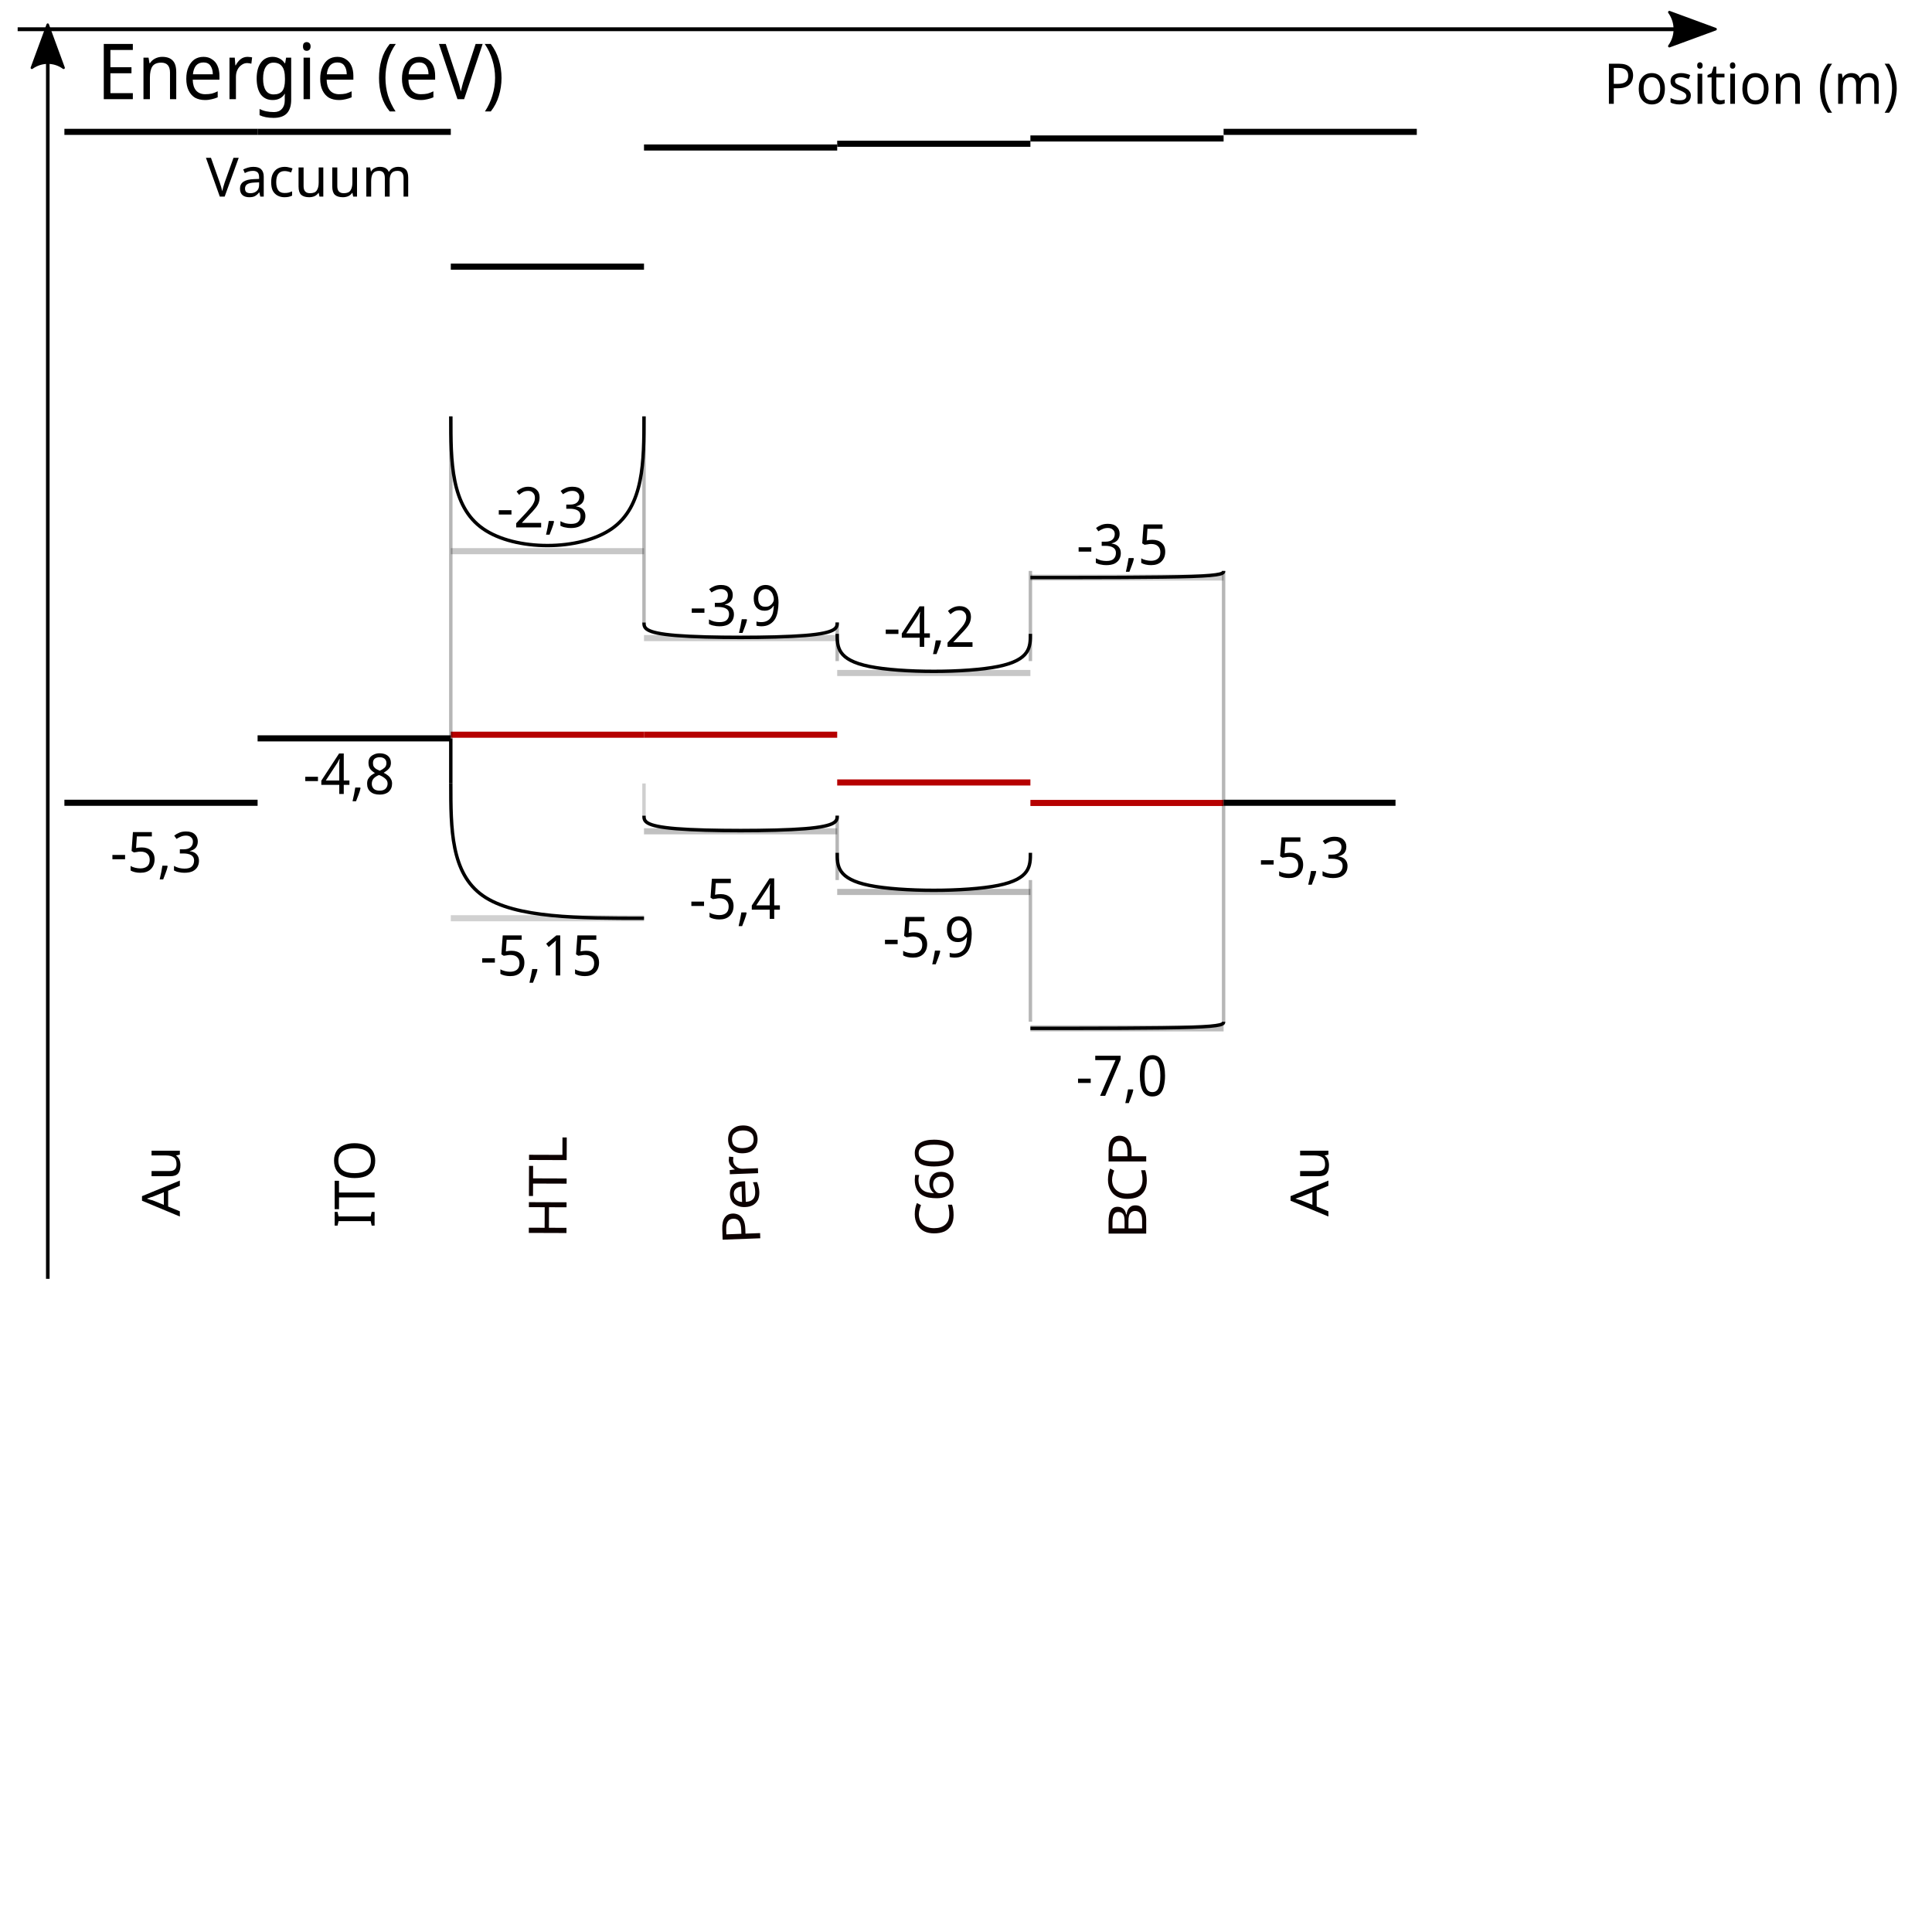
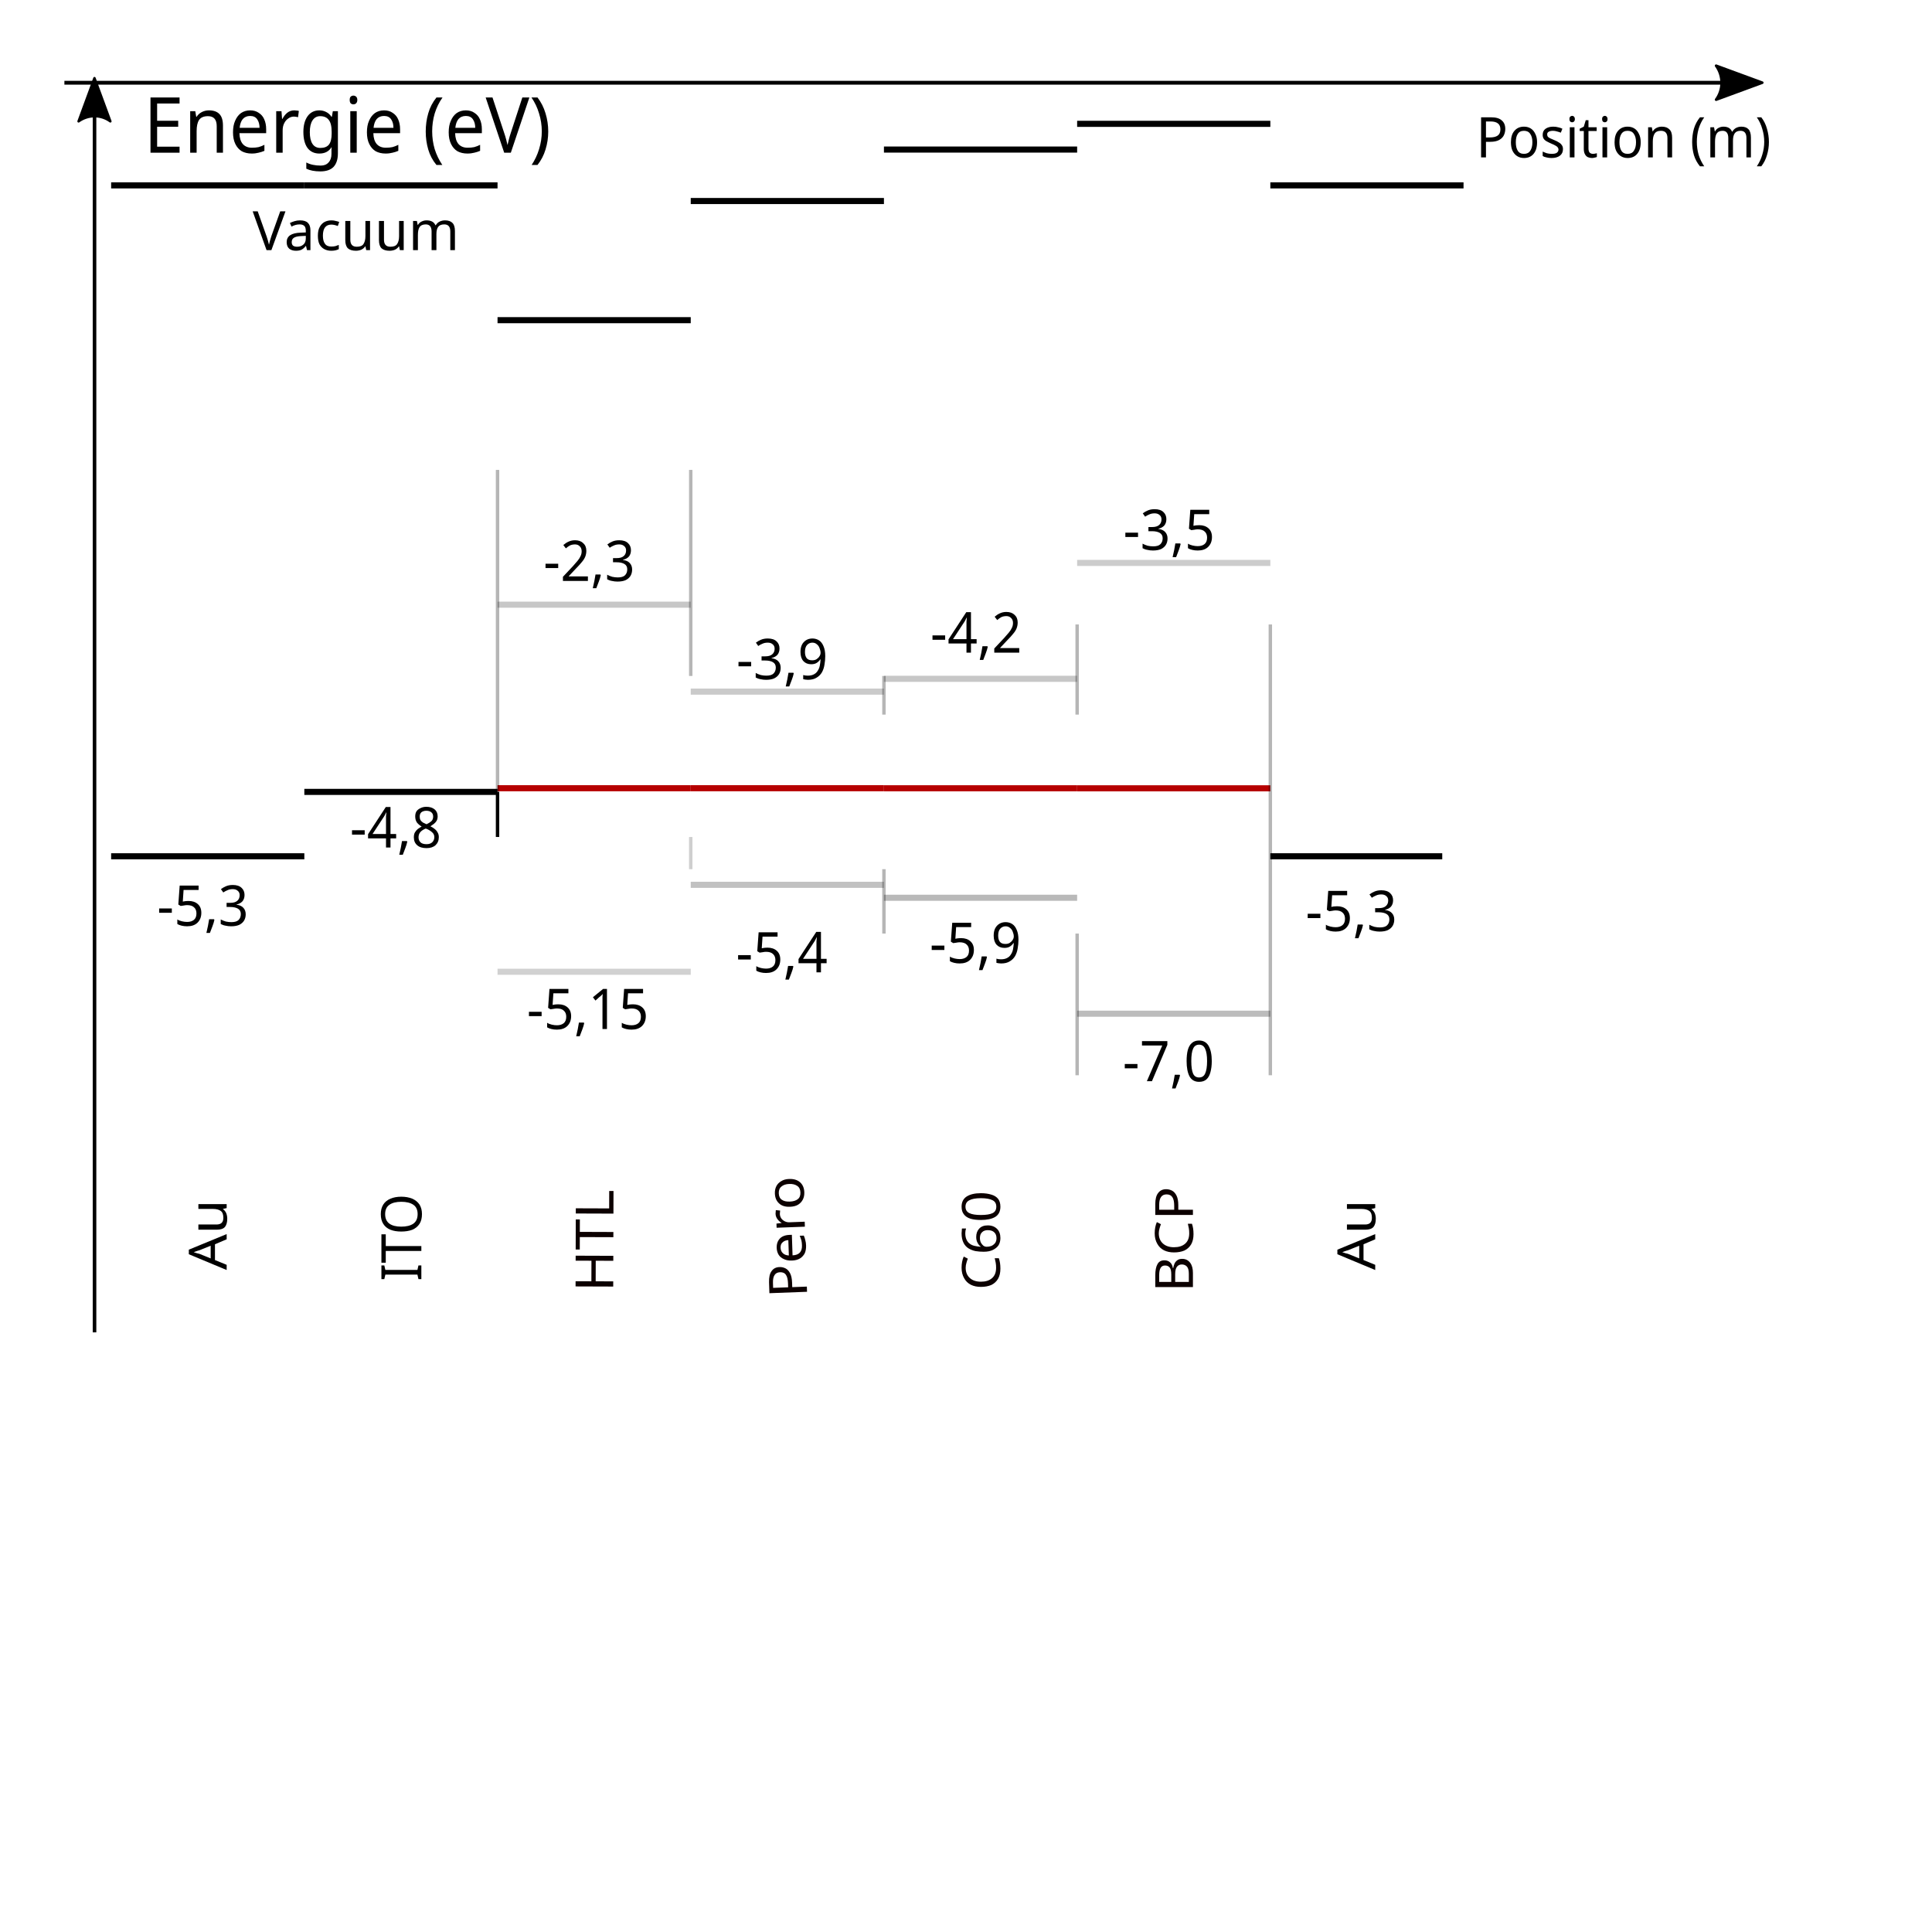
<svg xmlns="http://www.w3.org/2000/svg" width="150mm" height="150mm" viewBox="0 0 150 150" version="1.1" id="svg5">
  <defs id="defs2">
    <marker style="overflow:visible;" id="marker1740" refX="0.0" refY="0.0" orient="auto">
      <path transform="scale(1.1) rotate(180) translate(1,0)" d="M 8.719,4.034 L -2.207,0.016 L 8.719,-4.002 C 6.973,-1.63 6.983,1.616 8.719,4.034 z " style="stroke:context-stroke;fill-rule:evenodd;fill:context-stroke;stroke-width:0.625;stroke-linejoin:round;" id="path1456" />
    </marker>
    <marker style="overflow:visible" id="marker1696" refX="0.0" refY="0.0" orient="auto">
      <path transform="scale(1.1) translate(1,0)" d="M 8.719,4.034 L -2.207,0.016 L 8.719,-4.002 C 6.973,-1.63 6.983,1.616 8.719,4.034 z " style="stroke:context-stroke;fill-rule:evenodd;fill:context-stroke;stroke-width:0.625;stroke-linejoin:round" id="path1453" />
    </marker>
    <marker style="overflow:visible;" id="Arrow2Lend" refX="0.0" refY="0.0" orient="auto">
      <path transform="scale(1.1) rotate(180) translate(1,0)" d="M 8.719,4.034 L -2.207,0.016 L 8.719,-4.002 C 6.973,-1.63 6.983,1.616 8.719,4.034 z " style="stroke:context-stroke;fill-rule:evenodd;fill:context-stroke;stroke-width:0.625;stroke-linejoin:round;" id="path964" />
    </marker>
    <marker style="overflow:visible" id="Arrow2Lstart" refX="0.0" refY="0.0" orient="auto">
      <path transform="scale(1.1) translate(1,0)" d="M 8.719,4.034 L -2.207,0.016 L 8.719,-4.002 C 6.973,-1.63 6.983,1.616 8.719,4.034 z " style="stroke:context-stroke;fill-rule:evenodd;fill:context-stroke;stroke-width:0.625;stroke-linejoin:round" id="path961" />
    </marker>
  </defs>
  <g id="layer1">
-     <path style="fill:none;stroke:#000000;stroke-width:0.279;stroke-linecap:butt;stroke-linejoin:miter;stroke-miterlimit:4;stroke-dasharray:none;stroke-opacity:1;marker-start:url(#marker1696)" d="m 3.711,2.283 c 0,97.005 0,97.005 0,97.005" id="path1353" />
-     <path style="fill:none;stroke:#000000;stroke-width:0.298px;stroke-linecap:butt;stroke-linejoin:miter;stroke-opacity:1;marker-end:url(#marker1740)" d="m 1.371,2.269 c 131.425,0 131.425,0 131.425,0" id="path1737" />
-     <g id="g11575" transform="translate(0,10.46584)">
+     <path style="fill:none;stroke:#000000;stroke-width:0.279;stroke-linecap:butt;stroke-linejoin:miter;stroke-miterlimit:4;stroke-dasharray:none;stroke-opacity:1;marker-start:url(#marker1696)" d="m 7.339,6.438 c 0,97.005 0,97.005 0,97.005" id="path1353" />
+     <path style="fill:none;stroke:#000000;stroke-width:0.298px;stroke-linecap:butt;stroke-linejoin:miter;stroke-opacity:1;marker-end:url(#marker1740)" d="m 5,6.425 c 131.425,0 131.425,0 131.425,0" id="path1737" />
+     <g id="g11575" transform="translate(3.628717,14.62144)">
      <text xml:space="preserve" style="font-style:normal;font-variant:normal;font-weight:normal;font-stretch:normal;font-size:4.233px;line-height:1.25;font-family:sans-serif;-inkscape-font-specification:'sans-serif, Normal';font-variant-ligatures:normal;font-variant-caps:normal;font-variant-numeric:normal;font-variant-east-asian:normal;fill:#000000;fill-opacity:1;stroke:none;stroke-width:0.243" x="39.783" y="29.548" id="text53815" transform="scale(0.9692745,1.031699)">
        <tspan id="tspan53813" style="font-style:normal;font-variant:normal;font-weight:normal;font-stretch:normal;font-size:4.233px;font-family:sans-serif;-inkscape-font-specification:'sans-serif, Normal';font-variant-ligatures:normal;font-variant-caps:normal;font-variant-numeric:normal;font-variant-east-asian:normal;stroke-width:0.243" x="39.783" y="29.548">-2,3</tspan>
      </text>
      <text xml:space="preserve" style="font-style:normal;font-variant:normal;font-weight:normal;font-stretch:normal;font-size:4.233px;line-height:1.25;font-family:sans-serif;-inkscape-font-specification:'sans-serif, Normal';font-variant-ligatures:normal;font-variant-caps:normal;font-variant-numeric:normal;font-variant-east-asian:normal;fill:#000000;fill-opacity:1;stroke:none;stroke-width:0.243" x="38.452" y="63.263" id="text54929" transform="scale(0.9692745,1.031699)">
        <tspan id="tspan54927" style="font-style:normal;font-variant:normal;font-weight:normal;font-stretch:normal;font-size:4.233px;font-family:sans-serif;-inkscape-font-specification:'sans-serif, Normal';font-variant-ligatures:normal;font-variant-caps:normal;font-variant-numeric:normal;font-variant-east-asian:normal;stroke-width:0.243" x="38.452" y="63.263">-5,15</tspan>
      </text>
      <g id="g12101-6" transform="matrix(1,0,0,0.9471257,30,-17.16418)">
-         <path style="fill:none;stroke:#000000;stroke-width:0.5;stroke-linecap:butt;stroke-linejoin:miter;stroke-miterlimit:4;stroke-dasharray:none;stroke-opacity:1;opacity:0.222" d="M 5,52.254 H 20" id="path1252-3-4" />
+         <path style="opacity:0.222;fill:none;stroke:#000000;stroke-width:0.5;stroke-linecap:butt;stroke-linejoin:miter;stroke-miterlimit:4;stroke-dasharray:none;stroke-opacity:1" d="M 5,52.254 H 20" id="path1252-3-4" />
      </g>
      <g id="g1080" transform="matrix(1,0,0,0.9471257,30,11.33582)">
-         <path style="fill:none;stroke:#000000;stroke-width:0.5;stroke-linecap:butt;stroke-linejoin:miter;stroke-miterlimit:4;stroke-dasharray:none;stroke-opacity:1;opacity:0.182" d="M 5,52.254 H 20" id="path1078" />
+         <path style="opacity:0.182;fill:none;stroke:#000000;stroke-width:0.5;stroke-linecap:butt;stroke-linejoin:miter;stroke-miterlimit:4;stroke-dasharray:none;stroke-opacity:1" d="M 5,52.254 H 20" id="path1078" />
      </g>
      <g id="g1348" transform="matrix(1,0,0,0.9471257,30,-2.914183)" style="stroke:#b60000;stroke-opacity:1">
        <path style="fill:none;stroke:#b60000;stroke-width:0.5;stroke-linecap:butt;stroke-linejoin:miter;stroke-miterlimit:4;stroke-dasharray:none;stroke-opacity:1" d="M 5,52.254 H 20" id="path1346" />
      </g>
      <g id="g2820" transform="matrix(1,0,0,0.9471257,30,-39.25416)">
        <path style="fill:none;stroke:#000000;stroke-width:0.5;stroke-linecap:butt;stroke-linejoin:miter;stroke-miterlimit:4;stroke-dasharray:none;stroke-opacity:1" d="M 5,52.254 H 20" id="path2818" />
      </g>
    </g>
-     <text xml:space="preserve" style="font-style:normal;font-weight:normal;font-size:4.233px;line-height:1.25;font-family:sans-serif;fill:#000000;fill-opacity:1;stroke:none;stroke-width:0.265" x="15.988" y="15.269" id="text5813">
-       <tspan id="tspan5811" style="font-size:4.233px;stroke-width:0.265" x="15.988" y="15.269">Vacuum</tspan>
+     <text xml:space="preserve" style="font-style:normal;font-weight:normal;font-size:4.233px;line-height:1.25;font-family:sans-serif;fill:#000000;fill-opacity:1;stroke:none;stroke-width:0.265" x="19.617" y="19.425" id="text5813">
+       <tspan id="tspan5811" style="font-size:4.233px;stroke-width:0.265" x="19.617" y="19.425">Vacuum</tspan>
    </text>
-     <path style="fill:none;stroke:#000000;stroke-width:0.265px;stroke-linecap:butt;stroke-linejoin:miter;stroke-opacity:1" d="m 35,57.327 -3e-6,3.5" id="path11796" />
-     <path style="fill:none;stroke:#000000;stroke-width:0.265px;stroke-linecap:butt;stroke-linejoin:miter;stroke-opacity:1;opacity:0.286" d="m 35,32.327 3e-6,25" id="path11798" />
-     <path style="fill:none;stroke:#000000;stroke-width:0.265px;stroke-linecap:butt;stroke-linejoin:miter;stroke-opacity:1;opacity:0.189" d="m 50,60.827 v 2.5" id="path11802" />
-     <path style="fill:none;stroke:#000000;stroke-width:0.265px;stroke-linecap:butt;stroke-linejoin:miter;stroke-opacity:1;opacity:0.286" d="M 50,32.327 V 48.327" id="path1210" />
-     <path style="fill:none;stroke:#000000;stroke-width:0.265px;stroke-linecap:butt;stroke-linejoin:miter;stroke-opacity:1" d="m 50,48.327 c 0,0.405 0,0.81 2.5,1.013 2.5,0.202 7.5,0.202 10,-3e-6 2.5,-0.202 2.5,-0.607 2.5,-1.013" id="path6440" />
-     <path style="fill:none;stroke:#000000;stroke-width:0.265px;stroke-linecap:butt;stroke-linejoin:miter;stroke-opacity:1" d="m 50,63.327 c 0,0.405 0,0.81 2.5,1.013 2.5,0.202 7.5,0.202 10,-4e-6 2.5,-0.202 2.5,-0.607 2.5,-1.013" id="path6637" />
+     <path style="fill:none;stroke:#000000;stroke-width:0.265px;stroke-linecap:butt;stroke-linejoin:miter;stroke-opacity:1" d="m 38.629,61.482 -3e-6,3.5" id="path11796" />
+     <path style="opacity:0.286;fill:none;stroke:#000000;stroke-width:0.265px;stroke-linecap:butt;stroke-linejoin:miter;stroke-opacity:1" d="m 38.629,36.482 3e-6,25" id="path11798" />
+     <path style="opacity:0.189;fill:none;stroke:#000000;stroke-width:0.265px;stroke-linecap:butt;stroke-linejoin:miter;stroke-opacity:1" d="m 53.629,64.982 v 2.5" id="path11802" />
+     <path style="opacity:0.286;fill:none;stroke:#000000;stroke-width:0.265px;stroke-linecap:butt;stroke-linejoin:miter;stroke-opacity:1" d="M 53.629,36.482 V 52.482" id="path1210" />
  </g>
  <g id="layer2">
-     <text xml:space="preserve" style="font-style:normal;font-variant:normal;font-weight:normal;font-stretch:normal;font-size:4.233px;line-height:1.25;font-family:sans-serif;-inkscape-font-specification:'sans-serif, Normal';font-variant-ligatures:normal;font-variant-caps:normal;font-variant-numeric:normal;font-variant-east-asian:normal;fill:#0c0000;fill-opacity:1;stroke:none;stroke-width:0.243" x="-93.051" y="45.675" id="text2894" transform="matrix(0.00311067,-1.031694,0.9692694,0.00331101,0,0)">
-       <tspan id="tspan2892" style="font-style:normal;font-variant:normal;font-weight:normal;font-stretch:normal;font-size:4.233px;font-family:sans-serif;-inkscape-font-specification:'sans-serif, Normal';font-variant-ligatures:normal;font-variant-caps:normal;font-variant-numeric:normal;font-variant-east-asian:normal;fill:#0c0000;fill-opacity:1;stroke-width:0.243" x="-93.051" y="45.675">HTL</tspan>
+     <text xml:space="preserve" style="font-style:normal;font-variant:normal;font-weight:normal;font-stretch:normal;font-size:4.233px;line-height:1.25;font-family:sans-serif;-inkscape-font-specification:'sans-serif, Normal';font-variant-ligatures:normal;font-variant-caps:normal;font-variant-numeric:normal;font-variant-east-asian:normal;fill:#0c0000;fill-opacity:1;stroke:none;stroke-width:0.243" x="-97.067" y="49.432" id="text2894" transform="matrix(0.00311067,-1.031694,0.9692694,0.00331101,0,0)">
+       <tspan id="tspan2892" style="font-style:normal;font-variant:normal;font-weight:normal;font-stretch:normal;font-size:4.233px;font-family:sans-serif;-inkscape-font-specification:'sans-serif, Normal';font-variant-ligatures:normal;font-variant-caps:normal;font-variant-numeric:normal;font-variant-east-asian:normal;fill:#0c0000;fill-opacity:1;stroke-width:0.243" x="-97.067" y="49.432">HTL</tspan>
    </text>
-     <text xml:space="preserve" style="font-style:normal;font-variant:normal;font-weight:normal;font-stretch:normal;font-size:4.233px;line-height:1.25;font-family:sans-serif;-inkscape-font-specification:'sans-serif, Normal';font-variant-ligatures:normal;font-variant-caps:normal;font-variant-numeric:normal;font-variant-east-asian:normal;fill:#0c0000;fill-opacity:1;stroke:none;stroke-width:0.243" x="-95.682" y="57.573" id="text5069" transform="matrix(-0.03421575,-1.031056,0.9686705,-0.03641939,0,0)">
-       <tspan id="tspan5067" style="font-style:normal;font-variant:normal;font-weight:normal;font-stretch:normal;font-size:4.233px;font-family:sans-serif;-inkscape-font-specification:'sans-serif, Normal';font-variant-ligatures:normal;font-variant-caps:normal;font-variant-numeric:normal;font-variant-east-asian:normal;fill:#0c0000;fill-opacity:1;stroke-width:0.243" x="-95.682" y="57.573">Pero</tspan>
+     <text xml:space="preserve" style="font-style:normal;font-variant:normal;font-weight:normal;font-stretch:normal;font-size:4.233px;line-height:1.25;font-family:sans-serif;-inkscape-font-specification:'sans-serif, Normal';font-variant-ligatures:normal;font-variant-caps:normal;font-variant-numeric:normal;font-variant-east-asian:normal;fill:#0c0000;fill-opacity:1;stroke:none;stroke-width:0.243" x="-99.839" y="61.172" id="text5069" transform="matrix(-0.03421575,-1.031056,0.9686705,-0.03641939,0,0)">
+       <tspan id="tspan5067" style="font-style:normal;font-variant:normal;font-weight:normal;font-stretch:normal;font-size:4.233px;font-family:sans-serif;-inkscape-font-specification:'sans-serif, Normal';font-variant-ligatures:normal;font-variant-caps:normal;font-variant-numeric:normal;font-variant-east-asian:normal;fill:#0c0000;fill-opacity:1;stroke-width:0.243" x="-99.839" y="61.172">Pero</tspan>
    </text>
-     <text xml:space="preserve" style="font-style:normal;font-variant:normal;font-weight:normal;font-stretch:normal;font-size:4.233px;line-height:1.25;font-family:sans-serif;-inkscape-font-specification:'sans-serif, Normal';font-variant-ligatures:normal;font-variant-caps:normal;font-variant-numeric:normal;font-variant-east-asian:normal;fill:#0c0000;fill-opacity:1;stroke:none;stroke-width:0.243" x="-93.082" y="76.339" id="text7268" transform="matrix(0,-1.031699,0.9692745,0,0,0)">
-       <tspan id="tspan7266" style="font-style:normal;font-variant:normal;font-weight:normal;font-stretch:normal;font-size:4.233px;font-family:sans-serif;-inkscape-font-specification:'sans-serif, Normal';font-variant-ligatures:normal;font-variant-caps:normal;font-variant-numeric:normal;font-variant-east-asian:normal;fill:#0c0000;fill-opacity:1;stroke-width:0.243" x="-93.082" y="76.339">C60</tspan>
+     <text xml:space="preserve" style="font-style:normal;font-variant:normal;font-weight:normal;font-stretch:normal;font-size:4.233px;line-height:1.25;font-family:sans-serif;-inkscape-font-specification:'sans-serif, Normal';font-variant-ligatures:normal;font-variant-caps:normal;font-variant-numeric:normal;font-variant-east-asian:normal;fill:#0c0000;fill-opacity:1;stroke:none;stroke-width:0.243" x="-97.109" y="80.083" id="text7268" transform="matrix(0,-1.031699,0.9692745,0,0,0)">
+       <tspan id="tspan7266" style="font-style:normal;font-variant:normal;font-weight:normal;font-stretch:normal;font-size:4.233px;font-family:sans-serif;-inkscape-font-specification:'sans-serif, Normal';font-variant-ligatures:normal;font-variant-caps:normal;font-variant-numeric:normal;font-variant-east-asian:normal;fill:#0c0000;fill-opacity:1;stroke-width:0.243" x="-97.109" y="80.083">C60</tspan>
    </text>
-     <text xml:space="preserve" style="font-style:normal;font-variant:normal;font-weight:normal;font-stretch:normal;font-size:4.233px;line-height:1.25;font-family:sans-serif;-inkscape-font-specification:'sans-serif, Normal';font-variant-ligatures:normal;font-variant-caps:normal;font-variant-numeric:normal;font-variant-east-asian:normal;fill:#0c0000;fill-opacity:1;stroke:none;stroke-width:0.243" x="-93.237" y="91.815" id="text9318" transform="matrix(0,-1.031699,0.9692745,0,0,0)">
-       <tspan id="tspan9316" style="font-style:normal;font-variant:normal;font-weight:normal;font-stretch:normal;font-size:4.233px;font-family:sans-serif;-inkscape-font-specification:'sans-serif, Normal';font-variant-ligatures:normal;font-variant-caps:normal;font-variant-numeric:normal;font-variant-east-asian:normal;fill:#0c0000;fill-opacity:1;stroke-width:0.243" x="-93.237" y="91.815">BCP</tspan>
+     <text xml:space="preserve" style="font-style:normal;font-variant:normal;font-weight:normal;font-stretch:normal;font-size:4.233px;line-height:1.25;font-family:sans-serif;-inkscape-font-specification:'sans-serif, Normal';font-variant-ligatures:normal;font-variant-caps:normal;font-variant-numeric:normal;font-variant-east-asian:normal;fill:#0c0000;fill-opacity:1;stroke:none;stroke-width:0.243" x="-97.265" y="95.558" id="text9318" transform="matrix(0,-1.031699,0.9692745,0,0,0)">
+       <tspan id="tspan9316" style="font-style:normal;font-variant:normal;font-weight:normal;font-stretch:normal;font-size:4.233px;font-family:sans-serif;-inkscape-font-specification:'sans-serif, Normal';font-variant-ligatures:normal;font-variant-caps:normal;font-variant-numeric:normal;font-variant-east-asian:normal;fill:#0c0000;fill-opacity:1;stroke-width:0.243" x="-97.265" y="95.558">BCP</tspan>
    </text>
-     <g id="g11561">
+     <g id="g11561" transform="translate(3.628717,4.155596)">
      <text xml:space="preserve" style="font-style:normal;font-variant:normal;font-weight:normal;font-stretch:normal;font-size:4.233px;line-height:1.25;font-family:sans-serif;-inkscape-font-specification:'sans-serif, Normal';font-variant-ligatures:normal;font-variant-caps:normal;font-variant-numeric:normal;font-variant-east-asian:normal;fill:#000000;fill-opacity:1;stroke:none;stroke-width:0.243" x="24.283" y="59.747" id="text45053" transform="scale(0.9692745,1.031699)">
        <tspan id="tspan45051" style="font-style:normal;font-variant:normal;font-weight:normal;font-stretch:normal;font-size:4.233px;font-family:sans-serif;-inkscape-font-specification:'sans-serif, Normal';font-variant-ligatures:normal;font-variant-caps:normal;font-variant-numeric:normal;font-variant-east-asian:normal;stroke-width:0.243" x="24.283" y="59.747">-4,8</tspan>
      </text>
      <g id="g2824" transform="matrix(1,0,0,0.9471257,15,-39.25416)">
        <path style="fill:none;stroke:#000000;stroke-width:0.5;stroke-linecap:butt;stroke-linejoin:miter;stroke-miterlimit:4;stroke-dasharray:none;stroke-opacity:1" d="M 5,52.254 H 20" id="path2822" />
      </g>
      <g id="g12075" transform="matrix(1,0,0,0.9461388,-0.6613225,44.27836)">
        <path style="fill:none;stroke:#000000;stroke-width:0.5;stroke-linecap:butt;stroke-linejoin:miter;stroke-miterlimit:4;stroke-dasharray:none;stroke-opacity:1" d="m 20.661,13.791 h 15" id="path1252" />
      </g>
    </g>
-     <text xml:space="preserve" style="font-style:normal;font-variant:normal;font-weight:normal;font-stretch:normal;font-size:4.233px;line-height:1.25;font-family:sans-serif;-inkscape-font-specification:'sans-serif, Normal';font-variant-ligatures:normal;font-variant-caps:normal;font-variant-numeric:normal;font-variant-east-asian:normal;fill:#000000;fill-opacity:1;stroke:none;stroke-width:0.257" x="-97.999" y="28.29" id="text9630" transform="matrix(0,-0.9726967,1.02807,0,0,0)">
-       <tspan id="tspan9628" style="font-style:normal;font-variant:normal;font-weight:normal;font-stretch:normal;font-size:4.233px;font-family:sans-serif;-inkscape-font-specification:'sans-serif, Normal';font-variant-ligatures:normal;font-variant-caps:normal;font-variant-numeric:normal;font-variant-east-asian:normal;stroke-width:0.257" x="-97.999" y="28.29">ITO</tspan>
+     <text xml:space="preserve" style="font-style:normal;font-variant:normal;font-weight:normal;font-stretch:normal;font-size:4.233px;line-height:1.25;font-family:sans-serif;-inkscape-font-specification:'sans-serif, Normal';font-variant-ligatures:normal;font-variant-caps:normal;font-variant-numeric:normal;font-variant-east-asian:normal;fill:#000000;fill-opacity:1;stroke:none;stroke-width:0.257" x="-102.271" y="31.82" id="text9630" transform="matrix(0,-0.9726967,1.02807,0,0,0)">
+       <tspan id="tspan9628" style="font-style:normal;font-variant:normal;font-weight:normal;font-stretch:normal;font-size:4.233px;font-family:sans-serif;-inkscape-font-specification:'sans-serif, Normal';font-variant-ligatures:normal;font-variant-caps:normal;font-variant-numeric:normal;font-variant-east-asian:normal;stroke-width:0.257" x="-102.271" y="31.82">ITO</tspan>
    </text>
-     <text xml:space="preserve" style="font-style:normal;font-variant:normal;font-weight:normal;font-stretch:normal;font-size:4.233px;line-height:1.25;font-family:sans-serif;-inkscape-font-specification:'sans-serif, Normal';font-variant-ligatures:normal;font-variant-caps:normal;font-variant-numeric:normal;font-variant-east-asian:normal;fill:#000000;fill-opacity:1;stroke:none;stroke-width:0.243" x="-91.546" y="14.409" id="text10140" transform="matrix(0,-1.031699,0.9692745,0,0,0)">
-       <tspan id="tspan10138" style="font-style:normal;font-variant:normal;font-weight:normal;font-stretch:normal;font-size:4.233px;font-family:sans-serif;-inkscape-font-specification:'sans-serif, Normal';font-variant-ligatures:normal;font-variant-caps:normal;font-variant-numeric:normal;font-variant-east-asian:normal;stroke-width:0.243" x="-91.546" y="14.409">Au</tspan>
+     <text xml:space="preserve" style="font-style:normal;font-variant:normal;font-weight:normal;font-stretch:normal;font-size:4.233px;line-height:1.25;font-family:sans-serif;-inkscape-font-specification:'sans-serif, Normal';font-variant-ligatures:normal;font-variant-caps:normal;font-variant-numeric:normal;font-variant-east-asian:normal;fill:#000000;fill-opacity:1;stroke:none;stroke-width:0.243" x="-95.574" y="18.153" id="text10140" transform="matrix(0,-1.031699,0.9692745,0,0,0)">
+       <tspan id="tspan10138" style="font-style:normal;font-variant:normal;font-weight:normal;font-stretch:normal;font-size:4.233px;font-family:sans-serif;-inkscape-font-specification:'sans-serif, Normal';font-variant-ligatures:normal;font-variant-caps:normal;font-variant-numeric:normal;font-variant-east-asian:normal;stroke-width:0.243" x="-95.574" y="18.153">Au</tspan>
    </text>
-     <text xml:space="preserve" style="font-style:normal;font-variant:normal;font-weight:normal;font-stretch:normal;font-size:4.233px;line-height:1.25;font-family:sans-serif;-inkscape-font-specification:'sans-serif, Normal';font-variant-ligatures:normal;font-variant-caps:normal;font-variant-numeric:normal;font-variant-east-asian:normal;fill:#000000;fill-opacity:1;stroke:none;stroke-width:0.243" x="-91.546" y="106.41" id="text10140-6" transform="matrix(0,-1.031699,0.9692745,0,0,0)">
-       <tspan id="tspan10138-1" style="font-style:normal;font-variant:normal;font-weight:normal;font-stretch:normal;font-size:4.233px;font-family:sans-serif;-inkscape-font-specification:'sans-serif, Normal';font-variant-ligatures:normal;font-variant-caps:normal;font-variant-numeric:normal;font-variant-east-asian:normal;stroke-width:0.243" x="-91.546" y="106.41">Au</tspan>
+     <text xml:space="preserve" style="font-style:normal;font-variant:normal;font-weight:normal;font-stretch:normal;font-size:4.233px;line-height:1.25;font-family:sans-serif;-inkscape-font-specification:'sans-serif, Normal';font-variant-ligatures:normal;font-variant-caps:normal;font-variant-numeric:normal;font-variant-east-asian:normal;fill:#000000;fill-opacity:1;stroke:none;stroke-width:0.243" x="-95.574" y="110.153" id="text10140-6" transform="matrix(0,-1.031699,0.9692745,0,0,0)">
+       <tspan id="tspan10138-1" style="font-style:normal;font-variant:normal;font-weight:normal;font-stretch:normal;font-size:4.233px;font-family:sans-serif;-inkscape-font-specification:'sans-serif, Normal';font-variant-ligatures:normal;font-variant-caps:normal;font-variant-numeric:normal;font-variant-east-asian:normal;stroke-width:0.243" x="-95.574" y="110.153">Au</tspan>
    </text>
-     <text xml:space="preserve" style="font-style:normal;font-variant:normal;font-weight:normal;font-stretch:normal;font-size:5.829px;line-height:1.25;font-family:sans-serif;-inkscape-font-specification:'sans-serif, Normal';font-variant-ligatures:normal;font-variant-caps:normal;font-variant-numeric:normal;font-variant-east-asian:normal;fill:#000000;fill-opacity:1;stroke:none;stroke-width:0.243" x="7.75" y="7.465" id="text13205" transform="scale(0.9692745,1.031699)">
-       <tspan id="tspan13203" style="font-style:normal;font-variant:normal;font-weight:normal;font-stretch:normal;font-size:5.829px;font-family:sans-serif;-inkscape-font-specification:'sans-serif, Normal';font-variant-ligatures:normal;font-variant-caps:normal;font-variant-numeric:normal;font-variant-east-asian:normal;stroke-width:0.243" x="7.75" y="7.465">Energie (eV)</tspan>
+     <text xml:space="preserve" style="font-style:normal;font-variant:normal;font-weight:normal;font-stretch:normal;font-size:5.829px;line-height:1.25;font-family:sans-serif;-inkscape-font-specification:'sans-serif, Normal';font-variant-ligatures:normal;font-variant-caps:normal;font-variant-numeric:normal;font-variant-east-asian:normal;fill:#000000;fill-opacity:1;stroke:none;stroke-width:0.243" x="11.493" y="11.493" id="text13205" transform="scale(0.9692745,1.031699)">
+       <tspan id="tspan13203" style="font-style:normal;font-variant:normal;font-weight:normal;font-stretch:normal;font-size:5.829px;font-family:sans-serif;-inkscape-font-specification:'sans-serif, Normal';font-variant-ligatures:normal;font-variant-caps:normal;font-variant-numeric:normal;font-variant-east-asian:normal;stroke-width:0.243" x="11.493" y="11.493">Energie (eV)</tspan>
    </text>
-     <text xml:space="preserve" style="font-style:normal;font-variant:normal;font-weight:normal;font-stretch:normal;font-size:4.233px;line-height:1.25;font-family:sans-serif;-inkscape-font-specification:'sans-serif, Normal';font-variant-ligatures:normal;font-variant-caps:normal;font-variant-numeric:normal;font-variant-east-asian:normal;fill:#000000;fill-opacity:1;stroke:none;stroke-width:0.243" x="128.47" y="7.816" id="text14121" transform="scale(0.9692745,1.031699)">
-       <tspan id="tspan14119" style="font-style:normal;font-variant:normal;font-weight:normal;font-stretch:normal;font-size:4.233px;font-family:sans-serif;-inkscape-font-specification:'sans-serif, Normal';font-variant-ligatures:normal;font-variant-caps:normal;font-variant-numeric:normal;font-variant-east-asian:normal;stroke-width:0.243" x="128.47" y="7.816">Position (m)</tspan>
+     <text xml:space="preserve" style="font-style:normal;font-variant:normal;font-weight:normal;font-stretch:normal;font-size:4.233px;line-height:1.25;font-family:sans-serif;-inkscape-font-specification:'sans-serif, Normal';font-variant-ligatures:normal;font-variant-caps:normal;font-variant-numeric:normal;font-variant-east-asian:normal;fill:#000000;fill-opacity:1;stroke:none;stroke-width:0.243" x="118.232" y="11.844" id="text14121" transform="scale(0.9692745,1.031699)">
+       <tspan id="tspan14119" style="font-style:normal;font-variant:normal;font-weight:normal;font-stretch:normal;font-size:4.233px;font-family:sans-serif;-inkscape-font-specification:'sans-serif, Normal';font-variant-ligatures:normal;font-variant-caps:normal;font-variant-numeric:normal;font-variant-east-asian:normal;stroke-width:0.243" x="118.232" y="11.844">Position (m)</tspan>
    </text>
-     <g id="g11597" transform="translate(0,1.214987)">
+     <g id="g11597" transform="translate(3.628717,5.370583)">
      <g id="g1164" transform="matrix(1,0,0,0.9471257,45,13.83582)">
-         <path style="fill:none;stroke:#000000;stroke-width:0.5;stroke-linecap:butt;stroke-linejoin:miter;stroke-miterlimit:4;stroke-dasharray:none;stroke-opacity:1;opacity:0.245" d="M 5,52.254 H 20" id="path1162" />
+         <path style="opacity:0.245;fill:none;stroke:#000000;stroke-width:0.5;stroke-linecap:butt;stroke-linejoin:miter;stroke-miterlimit:4;stroke-dasharray:none;stroke-opacity:1" d="M 5,52.254 H 20" id="path1162" />
      </g>
      <g id="g1168" transform="matrix(1,0,0,0.9471257,45,-1.164183)">
-         <path style="fill:none;stroke:#000000;stroke-width:0.5;stroke-linecap:butt;stroke-linejoin:miter;stroke-miterlimit:4;stroke-dasharray:none;stroke-opacity:1;opacity:0.21" d="M 5,52.254 H 20" id="path1166" />
+         <path style="opacity:0.21;fill:none;stroke:#000000;stroke-width:0.5;stroke-linecap:butt;stroke-linejoin:miter;stroke-miterlimit:4;stroke-dasharray:none;stroke-opacity:1" d="M 5,52.254 H 20" id="path1166" />
      </g>
      <g id="g1658" transform="matrix(1,0,0,0.9471257,45,6.335818)" style="stroke:#b60000;stroke-opacity:1">
        <path style="fill:none;stroke:#b60000;stroke-width:0.5;stroke-linecap:butt;stroke-linejoin:miter;stroke-miterlimit:4;stroke-dasharray:none;stroke-opacity:1" d="M 5,52.254 H 20" id="path1656" />
      </g>
      <g id="g2832" transform="matrix(1,0,0,0.9471257,45,-39.25416)">
        <path style="fill:none;stroke:#000000;stroke-width:0.5;stroke-linecap:butt;stroke-linejoin:miter;stroke-miterlimit:4;stroke-dasharray:none;stroke-opacity:1" d="M 5,52.254 H 20" id="path2830" />
      </g>
      <text xml:space="preserve" style="font-style:normal;font-variant:normal;font-weight:normal;font-stretch:normal;font-size:4.233px;line-height:1.25;font-family:sans-serif;-inkscape-font-specification:'sans-serif, Normal';font-variant-ligatures:normal;font-variant-caps:normal;font-variant-numeric:normal;font-variant-east-asian:normal;stroke-width:0.243" x="55.238" y="45.904" id="text58147" transform="scale(0.9692745,1.031699)">
        <tspan id="tspan58145" style="font-style:normal;font-variant:normal;font-weight:normal;font-stretch:normal;font-size:4.233px;font-family:sans-serif;-inkscape-font-specification:'sans-serif, Normal';font-variant-ligatures:normal;font-variant-caps:normal;font-variant-numeric:normal;font-variant-east-asian:normal;stroke-width:0.243" x="55.238" y="45.904">-3,9</tspan>
      </text>
      <text xml:space="preserve" style="font-style:normal;font-variant:normal;font-weight:normal;font-stretch:normal;font-size:4.233px;line-height:1.25;font-family:sans-serif;-inkscape-font-specification:'sans-serif, Normal';font-variant-ligatures:normal;font-variant-caps:normal;font-variant-numeric:normal;font-variant-east-asian:normal;stroke-width:0.243" x="55.208" y="67.97" id="text59471" transform="scale(0.9692745,1.031699)">
        <tspan id="tspan59469" style="font-style:normal;font-variant:normal;font-weight:normal;font-stretch:normal;font-size:4.233px;font-family:sans-serif;-inkscape-font-specification:'sans-serif, Normal';font-variant-ligatures:normal;font-variant-caps:normal;font-variant-numeric:normal;font-variant-east-asian:normal;stroke-width:0.243" x="55.208" y="67.97">-5,4</tspan>
      </text>
    </g>
-     <g id="g11619" transform="translate(0,0.9235651)">
+     <g id="g11619" transform="translate(3.628717,1.374994)">
      <g id="g1172" transform="matrix(1,0,0,0.9471257,60,1.835818)">
        <path style="opacity:0.221;fill:none;stroke:#000000;stroke-width:0.5;stroke-linecap:butt;stroke-linejoin:miter;stroke-miterlimit:4;stroke-dasharray:none;stroke-opacity:1" d="M 5,52.254 H 20" id="path1170" />
      </g>
      <g id="g1256" transform="matrix(1,0,0,0.9471257,60,18.83582)">
        <path style="opacity:0.274;fill:none;stroke:#000000;stroke-width:0.5;stroke-linecap:butt;stroke-linejoin:miter;stroke-miterlimit:4;stroke-dasharray:none;stroke-opacity:1" d="M 5,52.254 H 20" id="path1254" />
      </g>
      <g id="g1662" transform="matrix(1,0,0,0.9471257,60,10.33582)" style="stroke:#b60000;stroke-opacity:1">
        <path style="fill:none;stroke:#b60000;stroke-width:0.5;stroke-linecap:butt;stroke-linejoin:miter;stroke-miterlimit:4;stroke-dasharray:none;stroke-opacity:1" d="M 5,52.254 H 20" id="path1660" />
      </g>
      <g id="g2836" transform="matrix(1,0,0,0.9471257,60,-39.25416)">
        <path style="fill:none;stroke:#000000;stroke-width:0.5;stroke-linecap:butt;stroke-linejoin:miter;stroke-miterlimit:4;stroke-dasharray:none;stroke-opacity:1" d="M 5,52.254 H 20" id="path2834" />
      </g>
      <text xml:space="preserve" style="font-style:normal;font-variant:normal;font-weight:normal;font-stretch:normal;font-size:4.233px;line-height:1.25;font-family:sans-serif;-inkscape-font-specification:'sans-serif, Normal';font-variant-ligatures:normal;font-variant-caps:normal;font-variant-numeric:normal;font-variant-east-asian:normal;stroke-width:0.243" x="70.777" y="47.778" id="text61191" transform="scale(0.9692745,1.031699)">
        <tspan id="tspan61189" style="font-style:normal;font-variant:normal;font-weight:normal;font-stretch:normal;font-size:4.233px;font-family:sans-serif;-inkscape-font-specification:'sans-serif, Normal';font-variant-ligatures:normal;font-variant-caps:normal;font-variant-numeric:normal;font-variant-east-asian:normal;stroke-width:0.243" x="70.777" y="47.778">-4,2</tspan>
      </text>
      <text xml:space="preserve" style="font-style:normal;font-variant:normal;font-weight:normal;font-stretch:normal;font-size:4.233px;line-height:1.25;font-family:sans-serif;-inkscape-font-specification:'sans-serif, Normal';font-variant-ligatures:normal;font-variant-caps:normal;font-variant-numeric:normal;font-variant-east-asian:normal;stroke-width:0.243" x="70.714" y="71.122" id="text62491" transform="scale(0.9692745,1.031699)">
        <tspan id="tspan62489" style="font-style:normal;font-variant:normal;font-weight:normal;font-stretch:normal;font-size:4.233px;font-family:sans-serif;-inkscape-font-specification:'sans-serif, Normal';font-variant-ligatures:normal;font-variant-caps:normal;font-variant-numeric:normal;font-variant-east-asian:normal;stroke-width:0.243" x="70.714" y="71.122">-5,9</tspan>
      </text>
    </g>
-     <g id="g11641" transform="translate(0,0.5137318)">
+     <g id="g11641" transform="translate(3.628717,-0.6223395)">
      <g id="g1260" transform="matrix(1,0,0,0.9471257,75,29.83582)">
-         <path style="fill:#000000;stroke:#000000;stroke-width:0.5;stroke-linecap:butt;stroke-linejoin:miter;stroke-miterlimit:4;stroke-dasharray:none;stroke-opacity:1;fill-opacity:1;opacity:0.264" d="M 5,52.254 H 20" id="path1258" />
+         <path style="opacity:0.264;fill:#000000;fill-opacity:1;stroke:#000000;stroke-width:0.5;stroke-linecap:butt;stroke-linejoin:miter;stroke-miterlimit:4;stroke-dasharray:none;stroke-opacity:1" d="M 5,52.254 H 20" id="path1258" />
      </g>
      <g id="g1344" transform="matrix(1,0,0,0.9471257,75,-5.164183)">
-         <path style="fill:none;stroke:#000000;stroke-width:0.5;stroke-linecap:butt;stroke-linejoin:miter;stroke-miterlimit:4;stroke-dasharray:none;stroke-opacity:1;opacity:0.203" d="M 5,52.254 H 20" id="path1342" />
+         <path style="opacity:0.203;fill:none;stroke:#000000;stroke-width:0.5;stroke-linecap:butt;stroke-linejoin:miter;stroke-miterlimit:4;stroke-dasharray:none;stroke-opacity:1" d="M 5,52.254 H 20" id="path1342" />
      </g>
      <g id="g1666" transform="matrix(1,0,0,0.9471257,75,12.33582)" style="stroke:#b60000;stroke-opacity:1">
        <path style="fill:none;stroke:#b60000;stroke-width:0.5;stroke-linecap:butt;stroke-linejoin:miter;stroke-miterlimit:4;stroke-dasharray:none;stroke-opacity:1" d="M 5,52.254 H 20" id="path1664" />
      </g>
      <g id="g2840" transform="matrix(1,0,0,0.9471257,75,-39.25416)">
        <path style="fill:none;stroke:#000000;stroke-width:0.5;stroke-linecap:butt;stroke-linejoin:miter;stroke-miterlimit:4;stroke-dasharray:none;stroke-opacity:1" d="M 5,52.254 H 20" id="path2838" />
      </g>
      <text xml:space="preserve" style="font-style:normal;font-variant:normal;font-weight:normal;font-stretch:normal;font-size:4.233px;line-height:1.25;font-family:sans-serif;-inkscape-font-specification:'sans-serif, Normal';font-variant-ligatures:normal;font-variant-caps:normal;font-variant-numeric:normal;font-variant-east-asian:normal;stroke-width:0.243" x="86.225" y="41.981" id="text64595" transform="scale(0.9692745,1.031699)">
        <tspan id="tspan64593" style="font-style:normal;font-variant:normal;font-weight:normal;font-stretch:normal;font-size:4.233px;font-family:sans-serif;-inkscape-font-specification:'sans-serif, Normal';font-variant-ligatures:normal;font-variant-caps:normal;font-variant-numeric:normal;font-variant-east-asian:normal;stroke-width:0.243" x="86.225" y="41.981">-3,5</tspan>
      </text>
      <text xml:space="preserve" style="font-style:normal;font-variant:normal;font-weight:normal;font-stretch:normal;font-size:4.233px;line-height:1.25;font-family:sans-serif;-inkscape-font-specification:'sans-serif, Normal';font-variant-ligatures:normal;font-variant-caps:normal;font-variant-numeric:normal;font-variant-east-asian:normal;stroke-width:0.243" x="86.181" y="81.965" id="text65577" transform="scale(0.9692745,1.031699)">
        <tspan id="tspan65575" style="font-style:normal;font-variant:normal;font-weight:normal;font-stretch:normal;font-size:4.233px;font-family:sans-serif;-inkscape-font-specification:'sans-serif, Normal';font-variant-ligatures:normal;font-variant-caps:normal;font-variant-numeric:normal;font-variant-east-asian:normal;stroke-width:0.243" x="86.181" y="81.965">-7,0</tspan>
      </text>
    </g>
-     <g id="g11549">
+     <g id="g11549" transform="translate(3.628717,4.155596)">
      <g id="g12101" transform="matrix(1,0,0,0.9471257,0,12.83582)">
        <path style="fill:none;stroke:#000000;stroke-width:0.5;stroke-linecap:butt;stroke-linejoin:miter;stroke-miterlimit:4;stroke-dasharray:none;stroke-opacity:1" d="M 5,52.254 H 20" id="path1252-3" />
      </g>
      <g id="g2828" transform="matrix(1,0,0,0.9471257,0,-39.25416)">
        <path style="fill:none;stroke:#000000;stroke-width:0.5;stroke-linecap:butt;stroke-linejoin:miter;stroke-miterlimit:4;stroke-dasharray:none;stroke-opacity:1" d="M 5,52.254 H 20" id="path2826" />
      </g>
      <text xml:space="preserve" style="font-style:normal;font-variant:normal;font-weight:normal;font-stretch:normal;font-size:4.233px;line-height:1.25;font-family:sans-serif;-inkscape-font-specification:'sans-serif, Normal';font-variant-ligatures:normal;font-variant-caps:normal;font-variant-numeric:normal;font-variant-east-asian:normal;stroke-width:0.243" x="8.832" y="65.635" id="text68817" transform="scale(0.9692745,1.031699)">
        <tspan id="tspan68815" style="font-style:normal;font-variant:normal;font-weight:normal;font-stretch:normal;font-size:4.233px;font-family:sans-serif;-inkscape-font-specification:'sans-serif, Normal';font-variant-ligatures:normal;font-variant-caps:normal;font-variant-numeric:normal;font-variant-east-asian:normal;stroke-width:0.243" x="8.832" y="65.635">-5,3</tspan>
      </text>
    </g>
-     <g id="g11653">
+     <g id="g11653" transform="translate(3.628717,4.155596)">
      <g id="g12101-7" transform="matrix(0.8898179,0,0,0.9471257,81.96396,18.56162)">
        <path style="fill:none;stroke:#000000;stroke-width:0.5;stroke-linecap:butt;stroke-linejoin:miter;stroke-miterlimit:4;stroke-dasharray:none;stroke-opacity:1" d="m 14.65,46.208 h 15" id="path1252-3-2" />
      </g>
      <g id="g2844" transform="matrix(1,0,0,0.9471257,90,-39.25416)">
        <path style="fill:none;stroke:#000000;stroke-width:0.5;stroke-linecap:butt;stroke-linejoin:miter;stroke-miterlimit:4;stroke-dasharray:none;stroke-opacity:1" d="M 5,52.254 H 20" id="path2842" />
      </g>
      <text xml:space="preserve" style="font-style:normal;font-variant:normal;font-weight:normal;font-stretch:normal;font-size:4.233px;line-height:1.25;font-family:sans-serif;-inkscape-font-specification:'sans-serif, Normal';font-variant-ligatures:normal;font-variant-caps:normal;font-variant-numeric:normal;font-variant-east-asian:normal;stroke-width:0.243" x="100.833" y="66.031" id="text68817-6" transform="scale(0.9692745,1.031699)">
        <tspan id="tspan68815-8" style="font-style:normal;font-variant:normal;font-weight:normal;font-stretch:normal;font-size:4.233px;font-family:sans-serif;-inkscape-font-specification:'sans-serif, Normal';font-variant-ligatures:normal;font-variant-caps:normal;font-variant-numeric:normal;font-variant-east-asian:normal;stroke-width:0.243" x="100.833" y="66.031">-5,3</tspan>
      </text>
    </g>
-     <path style="fill:none;stroke:#000000;stroke-width:0.265px;stroke-linecap:butt;stroke-linejoin:miter;stroke-opacity:1;opacity:0.286" d="m 65,48.327 v 3" id="path1005" />
-     <path style="fill:none;stroke:#000000;stroke-width:0.265px;stroke-linecap:butt;stroke-linejoin:miter;stroke-opacity:1;opacity:0.286" d="m 65,63.327 v 5" id="path1007" />
-     <path style="fill:none;stroke:#000000;stroke-width:0.265px;stroke-linecap:butt;stroke-linejoin:miter;stroke-opacity:1;opacity:0.286" d="M 80,51.327 80,44.327" id="path1009" />
-     <path style="fill:none;stroke:#000000;stroke-width:0.265px;stroke-linecap:butt;stroke-linejoin:miter;stroke-opacity:1;opacity:0.286" d="M 80,68.327 80,79.327" id="path1011" />
-     <path style="fill:none;stroke:#000000;stroke-width:0.265px;stroke-linecap:butt;stroke-linejoin:miter;stroke-opacity:1;opacity:0.286" d="M 95,62.327 V 79.327" id="path1013" />
-     <path style="fill:none;stroke:#000000;stroke-width:0.265px;stroke-linecap:butt;stroke-linejoin:miter;stroke-opacity:1;opacity:0.286" d="m 95,44.327 v 18" id="path1015" />
-     <path style="fill:none;stroke:#000000;stroke-width:0.265px;stroke-linecap:butt;stroke-linejoin:miter;stroke-opacity:1" d="m 35,32.327 c 0,3.489 0,6.977 2.5,8.722 2.5,1.744 7.5,1.744 10,0 C 50,39.304 50,35.815 50,32.327" id="path1182" />
-     <path style="fill:none;stroke:#000000;stroke-width:0.265px;stroke-linecap:butt;stroke-linejoin:miter;stroke-opacity:1" d="m 95,79.327 c 1e-6,0.172 1e-6,0.343 -2.5,0.428 -2.5,0.085 -7.5,0.085 -12.5,0.085" id="path1299" />
-     <path style="fill:none;stroke:#000000;stroke-width:0.265px;stroke-linecap:butt;stroke-linejoin:miter;stroke-opacity:1" d="m 95,44.327 c 1e-6,0.172 1e-6,0.343 -2.5,0.428 -2.5,0.085 -7.5,0.085 -12.5,0.085" id="path2443" />
-     <path style="fill:none;stroke:#000000;stroke-width:0.265px;stroke-linecap:butt;stroke-linejoin:miter;stroke-opacity:1" d="m 35,60.827 c 0,3.489 0,6.977 2.5,8.722 2.5,1.744 7.5,1.744 12.5,1.744" id="path2956" />
-     <path style="fill:none;stroke:#000000;stroke-width:0.265px;stroke-linecap:butt;stroke-linejoin:miter;stroke-opacity:1" d="m 65,66.21 c 0,1.014 0,2.027 2.5,2.534 2.5,0.507 7.5,0.507 10,-1e-5 2.5,-0.507 2.5,-1.52 2.5,-2.534" id="path7060" />
-     <path style="fill:none;stroke:#000000;stroke-width:0.265px;stroke-linecap:butt;stroke-linejoin:miter;stroke-opacity:1" d="m 65,49.21 c 0,1.014 0,2.027 2.5,2.534 2.5,0.507 7.5,0.507 10,-1e-5 2.5,-0.507 2.5,-1.52 2.5,-2.534" id="path7064" />
+     <path style="opacity:0.286;fill:none;stroke:#000000;stroke-width:0.265px;stroke-linecap:butt;stroke-linejoin:miter;stroke-opacity:1" d="m 68.629,52.482 v 3" id="path1005" />
+     <path style="opacity:0.286;fill:none;stroke:#000000;stroke-width:0.265px;stroke-linecap:butt;stroke-linejoin:miter;stroke-opacity:1" d="m 68.629,67.482 v 5" id="path1007" />
+     <path style="opacity:0.286;fill:none;stroke:#000000;stroke-width:0.265px;stroke-linecap:butt;stroke-linejoin:miter;stroke-opacity:1" d="m 83.629,55.482 2e-6,-7" id="path1009" />
+     <path style="opacity:0.286;fill:none;stroke:#000000;stroke-width:0.265px;stroke-linecap:butt;stroke-linejoin:miter;stroke-opacity:1" d="m 83.629,72.482 2e-6,11" id="path1011" />
+     <path style="opacity:0.286;fill:none;stroke:#000000;stroke-width:0.265px;stroke-linecap:butt;stroke-linejoin:miter;stroke-opacity:1" d="M 98.629,66.482 V 83.482" id="path1013" />
+     <path style="opacity:0.286;fill:none;stroke:#000000;stroke-width:0.265px;stroke-linecap:butt;stroke-linejoin:miter;stroke-opacity:1" d="m 98.629,48.482 v 18" id="path1015" />
  </g>
</svg>
